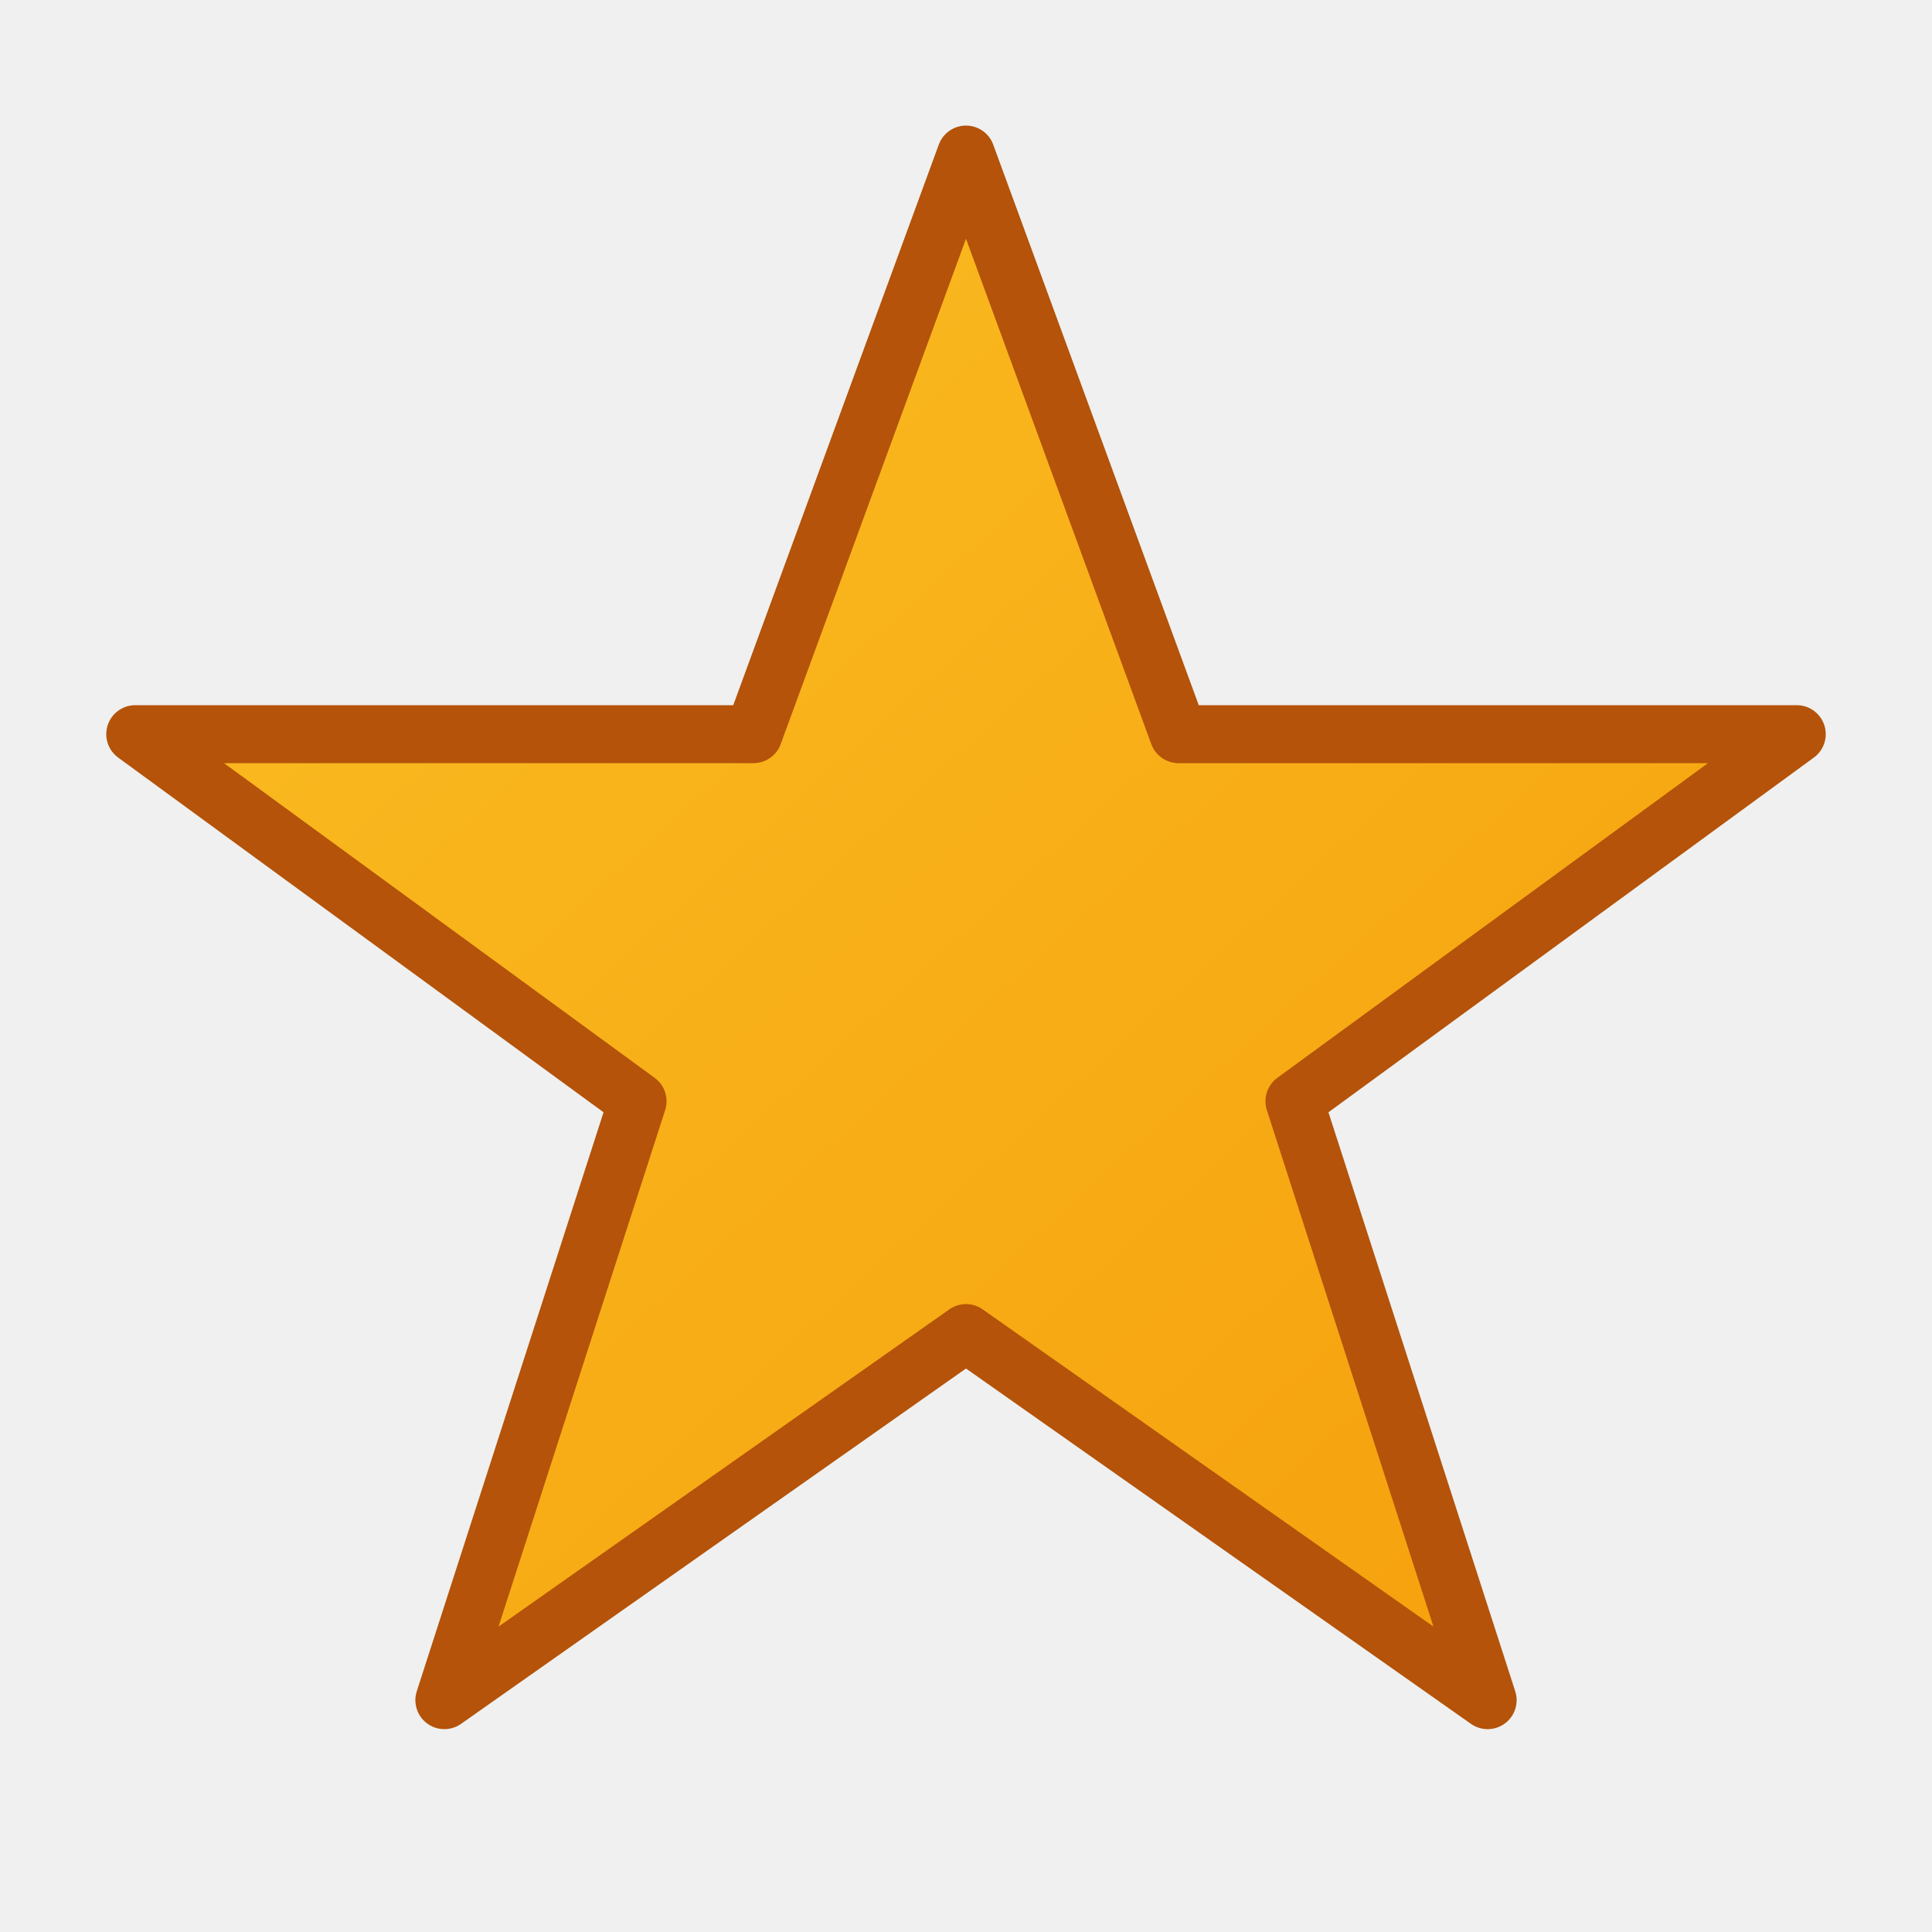
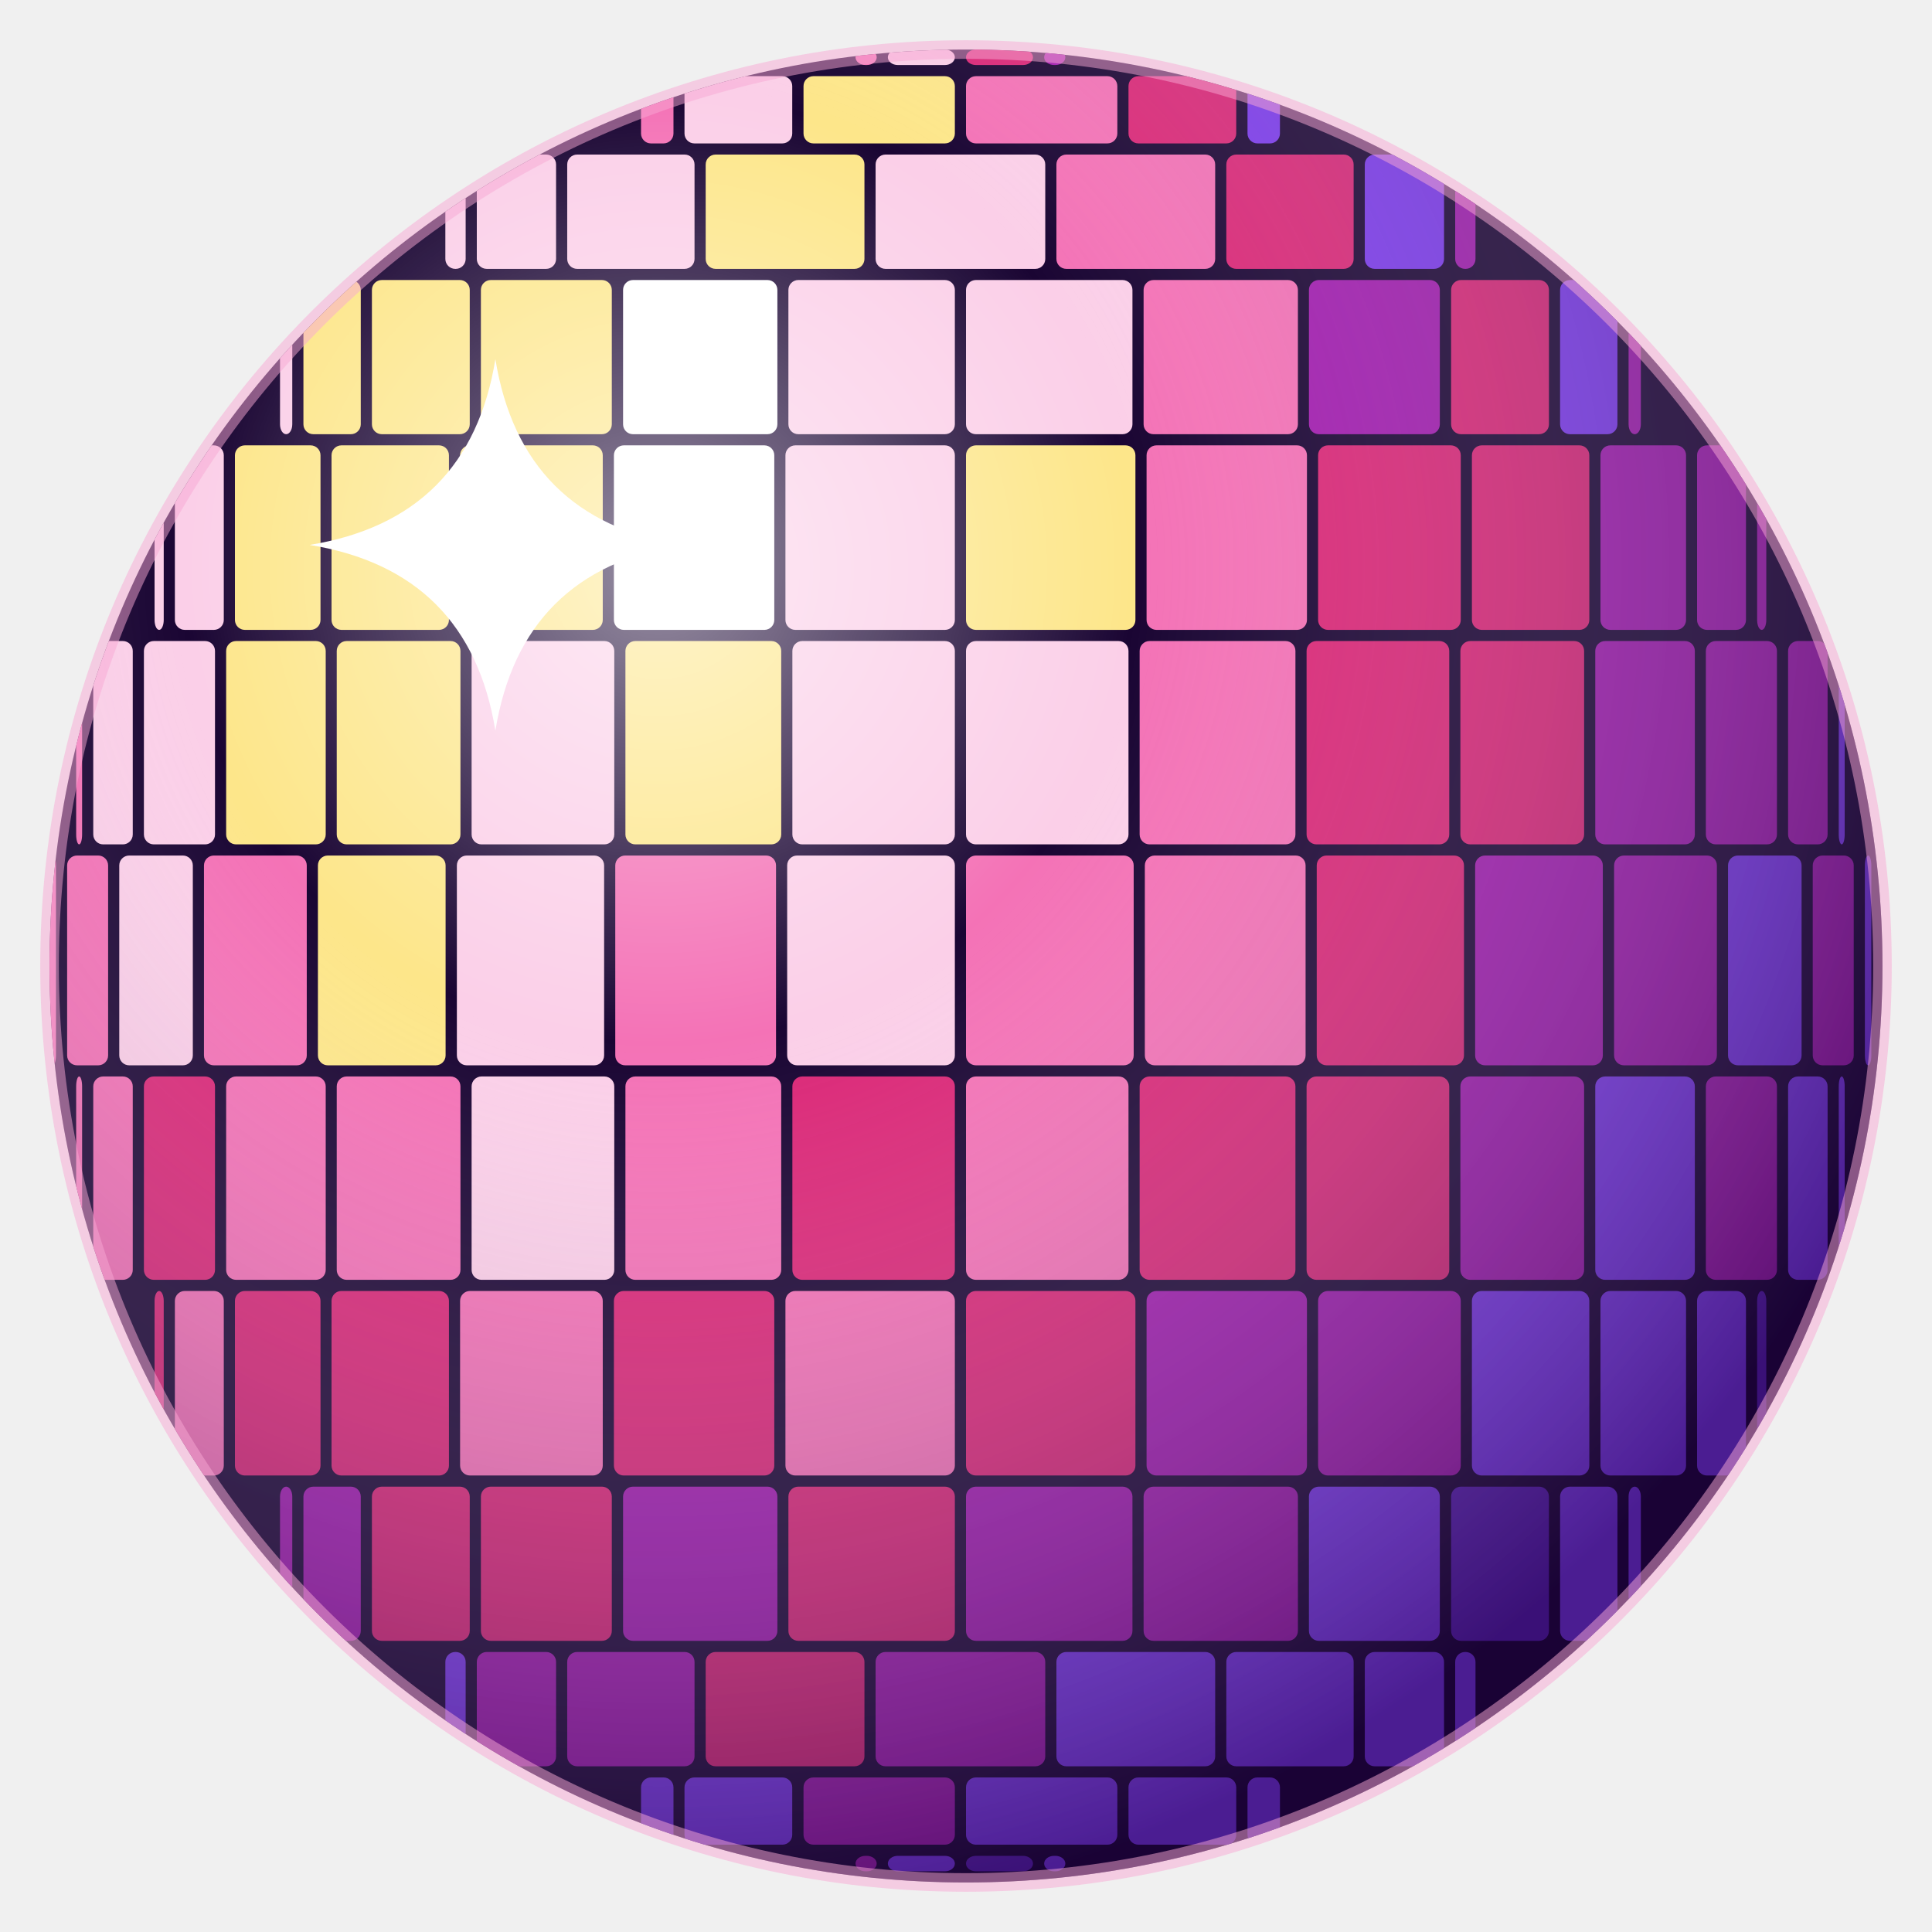
- <svg xmlns="http://www.w3.org/2000/svg" viewBox="0 0 100 100">
+ <svg xmlns="http://www.w3.org/2000/svg" viewBox="22 26 156 156">
  <defs>
-     <linearGradient id="g" x1="0%" y1="0%" x2="100%" y2="100%">
-       <stop offset="0%" stop-color="#fbbf24" />
-       <stop offset="100%" stop-color="#f59e0b" />
-     </linearGradient>
+     <clipPath id="ball">
+       <circle cx="100" cy="104" r="74" />
+     </clipPath>
+     <radialGradient id="shine" cx=".33" cy=".28" r=".75">
+       <stop offset="0" stop-color="#fff" stop-opacity=".55" />
+       <stop offset=".35" stop-color="#fff" stop-opacity="0" />
+       <stop offset="1" stop-color="#1a0038" stop-opacity=".5" />
+     </radialGradient>
+     <radialGradient id="halo" cx=".5" cy=".5" r=".5">
+       <stop offset="0" stop-color="#ec4899" stop-opacity=".45" />
+       <stop offset="1" stop-color="#ec4899" stop-opacity="0" />
+     </radialGradient>
  </defs>
-   <polygon fill="url(#g)" stroke="#b45309" stroke-width="3" stroke-linejoin="round" points="50,8 61,38 93,38 67,57 77,88 50,69 23,88 33,57 7,38 39,38" />
+   <g clip-path="url(#ball)">
+     <rect width="200" height="200" fill="#1a0533" />
+     <rect x="91.08" y="30" width="1.71" height="1.25" rx=".8" fill="#f472b6" />
+     <rect x="93.69" y="30" width="5.41" height="1.25" rx=".8" fill="#fbcfe8" />
+     <rect x="100" y="30" width="5.41" height="1.25" rx=".8" fill="#db2777" />
+     <rect x="106.31" y="30" width="1.71" height="1.25" rx=".8" fill="#a21caf" />
+     <rect x="73.76" y="32.15" width="2.62" height="5.43" rx=".8" fill="#f472b6" />
+     <rect x="77.27" y="32.15" width="8.7" height="5.43" rx=".8" fill="#fbcfe8" />
+     <rect x="86.88" y="32.15" width="12.22" height="5.43" rx=".8" fill="#fde68a" />
+     <rect x="100" y="32.15" width="12.22" height="5.43" rx=".8" fill="#f472b6" />
+     <rect x="113.12" y="32.15" width="8.7" height="5.43" rx=".8" fill="#db2777" />
+     <rect x="122.73" y="32.15" width="2.62" height="5.43" rx=".8" fill="#7c3aed" />
+     <rect x="57.96" y="38.48" width="1.64" height="9.23" rx=".8" fill="#fbcfe8" />
+     <rect x="60.5" y="38.48" width="6.4" height="9.23" rx=".8" fill="#fbcfe8" />
+     <rect x="67.8" y="38.48" width="10.28" height="9.23" rx=".8" fill="#fbcfe8" />
+     <rect x="78.98" y="38.48" width="12.82" height="9.23" rx=".8" fill="#fde68a" />
+     <rect x="92.7" y="38.48" width="13.7" height="9.23" rx=".8" fill="#fbcfe8" />
+     <rect x="107.3" y="38.48" width="12.82" height="9.23" rx=".8" fill="#f472b6" />
+     <rect x="121.02" y="38.48" width="10.28" height="9.23" rx=".8" fill="#db2777" />
+     <rect x="132.2" y="38.48" width="6.4" height="9.23" rx=".8" fill="#7c3aed" />
+     <rect x="139.5" y="38.48" width="1.64" height="9.23" rx=".8" fill="#a21caf" />
+     <rect x="44.61" y="48.61" width="0.99" height="12.45" rx=".8" fill="#fbcfe8" />
+     <rect x="46.5" y="48.61" width="4.63" height="12.45" rx=".8" fill="#fde68a" />
+     <rect x="52.03" y="48.61" width="7.9" height="12.45" rx=".8" fill="#fde68a" />
+     <rect x="60.83" y="48.61" width="10.57" height="12.45" rx=".8" fill="#fde68a" />
+     <rect x="72.31" y="48.61" width="12.46" height="12.45" rx=".8" fill="#ffffff" />
+     <rect x="85.66" y="48.61" width="13.44" height="12.45" rx=".8" fill="#fbcfe8" />
+     <rect x="100" y="48.61" width="13.44" height="12.45" rx=".8" fill="#fbcfe8" />
+     <rect x="114.34" y="48.61" width="12.46" height="12.45" rx=".8" fill="#f472b6" />
+     <rect x="127.69" y="48.61" width="10.57" height="12.45" rx=".8" fill="#a21caf" />
+     <rect x="139.17" y="48.61" width="7.9" height="12.45" rx=".8" fill="#db2777" />
+     <rect x="147.97" y="48.61" width="4.63" height="12.45" rx=".8" fill="#7c3aed" />
+     <rect x="153.5" y="48.61" width="0.99" height="12.45" rx=".8" fill="#a21caf" />
+     <rect x="34.48" y="61.96" width="0.74" height="14.9" rx=".8" fill="#fbcfe8" />
+     <rect x="36.12" y="61.96" width="3.95" height="14.9" rx=".8" fill="#fbcfe8" />
+     <rect x="40.97" y="61.96" width="6.91" height="14.9" rx=".8" fill="#fde68a" />
+     <rect x="48.77" y="61.96" width="9.48" height="14.9" rx=".8" fill="#fde68a" />
+     <rect x="59.15" y="61.96" width="11.52" height="14.9" rx=".8" fill="#fde68a" />
+     <rect x="71.57" y="61.96" width="12.95" height="14.9" rx=".8" fill="#ffffff" />
+     <rect x="85.42" y="61.96" width="13.68" height="14.9" rx=".8" fill="#fbcfe8" />
+     <rect x="100" y="61.96" width="13.68" height="14.9" rx=".8" fill="#fde68a" />
+     <rect x="114.58" y="61.96" width="12.95" height="14.9" rx=".8" fill="#f472b6" />
+     <rect x="128.43" y="61.96" width="11.52" height="14.9" rx=".8" fill="#db2777" />
+     <rect x="140.85" y="61.96" width="9.48" height="14.9" rx=".8" fill="#db2777" />
+     <rect x="151.23" y="61.96" width="6.91" height="14.9" rx=".8" fill="#a21caf" />
+     <rect x="159.03" y="61.96" width="3.95" height="14.9" rx=".8" fill="#a21caf" />
+     <rect x="163.88" y="61.96" width="0.74" height="14.9" rx=".8" fill="#a21caf" />
+     <rect x="28.15" y="77.76" width="0.48" height="16.42" rx=".8" fill="#f472b6" />
+     <rect x="29.53" y="77.76" width="3.19" height="16.42" rx=".8" fill="#fbcfe8" />
+     <rect x="33.62" y="77.76" width="5.74" height="16.42" rx=".8" fill="#fbcfe8" />
+     <rect x="40.26" y="77.76" width="8.04" height="16.42" rx=".8" fill="#fde68a" />
+     <rect x="49.19" y="77.76" width="9.99" height="16.42" rx=".8" fill="#fde68a" />
+     <rect x="60.08" y="77.76" width="11.52" height="16.42" rx=".8" fill="#fbcfe8" />
+     <rect x="72.5" y="77.76" width="12.58" height="16.42" rx=".8" fill="#fde68a" />
+     <rect x="85.98" y="77.76" width="13.12" height="16.42" rx=".8" fill="#fbcfe8" />
+     <rect x="100" y="77.76" width="13.12" height="16.42" rx=".8" fill="#fbcfe8" />
+     <rect x="114.02" y="77.76" width="12.58" height="16.42" rx=".8" fill="#f472b6" />
+     <rect x="127.5" y="77.76" width="11.52" height="16.42" rx=".8" fill="#db2777" />
+     <rect x="139.92" y="77.76" width="9.99" height="16.42" rx=".8" fill="#db2777" />
+     <rect x="150.81" y="77.76" width="8.04" height="16.42" rx=".8" fill="#a21caf" />
+     <rect x="159.74" y="77.76" width="5.74" height="16.42" rx=".8" fill="#a21caf" />
+     <rect x="166.38" y="77.76" width="3.19" height="16.42" rx=".8" fill="#a21caf" />
+     <rect x="170.47" y="77.76" width="0.48" height="16.42" rx=".8" fill="#7c3aed" />
+     <rect x="26" y="95.08" width="0.52" height="16.94" rx=".8" fill="#f472b6" />
+     <rect x="27.42" y="95.08" width="3.31" height="16.94" rx=".8" fill="#f472b6" />
+     <rect x="31.63" y="95.08" width="5.94" height="16.94" rx=".8" fill="#fbcfe8" />
+     <rect x="38.47" y="95.08" width="8.3" height="16.94" rx=".8" fill="#f472b6" />
+     <rect x="47.67" y="95.08" width="10.31" height="16.94" rx=".8" fill="#fde68a" />
+     <rect x="58.89" y="95.08" width="11.89" height="16.94" rx=".8" fill="#fbcfe8" />
+     <rect x="71.68" y="95.08" width="12.98" height="16.94" rx=".8" fill="#f472b6" />
+     <rect x="85.56" y="95.08" width="13.54" height="16.94" rx=".8" fill="#fbcfe8" />
+     <rect x="100" y="95.08" width="13.54" height="16.94" rx=".8" fill="#f472b6" />
+     <rect x="114.44" y="95.08" width="12.98" height="16.94" rx=".8" fill="#f472b6" />
+     <rect x="128.32" y="95.08" width="11.89" height="16.94" rx=".8" fill="#db2777" />
+     <rect x="141.11" y="95.08" width="10.31" height="16.94" rx=".8" fill="#a21caf" />
+     <rect x="152.33" y="95.08" width="8.3" height="16.94" rx=".8" fill="#a21caf" />
+     <rect x="161.53" y="95.08" width="5.94" height="16.94" rx=".8" fill="#7c3aed" />
+     <rect x="168.37" y="95.08" width="3.31" height="16.94" rx=".8" fill="#a21caf" />
+     <rect x="172.58" y="95.08" width="0.52" height="16.94" rx=".8" fill="#7c3aed" />
+     <rect x="28.15" y="112.92" width="0.48" height="16.42" rx=".8" fill="#f472b6" />
+     <rect x="29.53" y="112.92" width="3.19" height="16.42" rx=".8" fill="#f472b6" />
+     <rect x="33.62" y="112.92" width="5.74" height="16.42" rx=".8" fill="#db2777" />
+     <rect x="40.26" y="112.92" width="8.04" height="16.42" rx=".8" fill="#f472b6" />
+     <rect x="49.19" y="112.92" width="9.99" height="16.42" rx=".8" fill="#f472b6" />
+     <rect x="60.08" y="112.92" width="11.52" height="16.42" rx=".8" fill="#fbcfe8" />
+     <rect x="72.5" y="112.92" width="12.58" height="16.42" rx=".8" fill="#f472b6" />
+     <rect x="85.98" y="112.92" width="13.12" height="16.42" rx=".8" fill="#db2777" />
+     <rect x="100" y="112.92" width="13.12" height="16.42" rx=".8" fill="#f472b6" />
+     <rect x="114.02" y="112.92" width="12.58" height="16.42" rx=".8" fill="#db2777" />
+     <rect x="127.5" y="112.92" width="11.52" height="16.42" rx=".8" fill="#db2777" />
+     <rect x="139.92" y="112.92" width="9.99" height="16.42" rx=".8" fill="#a21caf" />
+     <rect x="150.81" y="112.92" width="8.04" height="16.42" rx=".8" fill="#7c3aed" />
+     <rect x="159.74" y="112.92" width="5.74" height="16.42" rx=".8" fill="#a21caf" />
+     <rect x="166.38" y="112.92" width="3.19" height="16.42" rx=".8" fill="#7c3aed" />
+     <rect x="170.47" y="112.92" width="0.48" height="16.42" rx=".8" fill="#7c3aed" />
+     <rect x="34.48" y="130.24" width="0.74" height="14.9" rx=".8" fill="#db2777" />
+     <rect x="36.12" y="130.24" width="3.95" height="14.9" rx=".8" fill="#f472b6" />
+     <rect x="40.97" y="130.24" width="6.91" height="14.9" rx=".8" fill="#db2777" />
+     <rect x="48.77" y="130.24" width="9.48" height="14.9" rx=".8" fill="#db2777" />
+     <rect x="59.15" y="130.24" width="11.52" height="14.9" rx=".8" fill="#f472b6" />
+     <rect x="71.57" y="130.24" width="12.95" height="14.9" rx=".8" fill="#db2777" />
+     <rect x="85.42" y="130.24" width="13.68" height="14.9" rx=".8" fill="#f472b6" />
+     <rect x="100" y="130.24" width="13.68" height="14.9" rx=".8" fill="#db2777" />
+     <rect x="114.58" y="130.24" width="12.95" height="14.9" rx=".8" fill="#a21caf" />
+     <rect x="128.43" y="130.24" width="11.52" height="14.9" rx=".8" fill="#a21caf" />
+     <rect x="140.85" y="130.24" width="9.48" height="14.9" rx=".8" fill="#7c3aed" />
+     <rect x="151.23" y="130.24" width="6.91" height="14.9" rx=".8" fill="#7c3aed" />
+     <rect x="159.03" y="130.24" width="3.95" height="14.9" rx=".8" fill="#7c3aed" />
+     <rect x="163.88" y="130.24" width="0.74" height="14.9" rx=".8" fill="#5b21b6" />
+     <rect x="44.61" y="146.04" width="0.99" height="12.45" rx=".8" fill="#a21caf" />
+     <rect x="46.5" y="146.04" width="4.63" height="12.45" rx=".8" fill="#a21caf" />
+     <rect x="52.03" y="146.04" width="7.9" height="12.45" rx=".8" fill="#db2777" />
+     <rect x="60.83" y="146.04" width="10.57" height="12.45" rx=".8" fill="#db2777" />
+     <rect x="72.31" y="146.04" width="12.46" height="12.45" rx=".8" fill="#a21caf" />
+     <rect x="85.66" y="146.04" width="13.44" height="12.45" rx=".8" fill="#db2777" />
+     <rect x="100" y="146.04" width="13.44" height="12.45" rx=".8" fill="#a21caf" />
+     <rect x="114.34" y="146.04" width="12.46" height="12.45" rx=".8" fill="#a21caf" />
+     <rect x="127.69" y="146.04" width="10.57" height="12.45" rx=".8" fill="#7c3aed" />
+     <rect x="139.17" y="146.04" width="7.9" height="12.45" rx=".8" fill="#5b21b6" />
+     <rect x="147.97" y="146.04" width="4.63" height="12.45" rx=".8" fill="#7c3aed" />
+     <rect x="153.5" y="146.04" width="0.99" height="12.45" rx=".8" fill="#7c3aed" />
+     <rect x="57.96" y="159.39" width="1.64" height="9.23" rx=".8" fill="#7c3aed" />
+     <rect x="60.5" y="159.39" width="6.4" height="9.23" rx=".8" fill="#a21caf" />
+     <rect x="67.8" y="159.39" width="10.28" height="9.23" rx=".8" fill="#a21caf" />
+     <rect x="78.98" y="159.39" width="12.82" height="9.23" rx=".8" fill="#db2777" />
+     <rect x="92.7" y="159.39" width="13.7" height="9.23" rx=".8" fill="#a21caf" />
+     <rect x="107.3" y="159.39" width="12.82" height="9.23" rx=".8" fill="#7c3aed" />
+     <rect x="121.02" y="159.39" width="10.28" height="9.23" rx=".8" fill="#7c3aed" />
+     <rect x="132.2" y="159.39" width="6.4" height="9.23" rx=".8" fill="#7c3aed" />
+     <rect x="139.5" y="159.39" width="1.64" height="9.23" rx=".8" fill="#7c3aed" />
+     <rect x="73.76" y="169.52" width="2.62" height="5.43" rx=".8" fill="#7c3aed" />
+     <rect x="77.27" y="169.52" width="8.7" height="5.43" rx=".8" fill="#7c3aed" />
+     <rect x="86.88" y="169.52" width="12.22" height="5.43" rx=".8" fill="#a21caf" />
+     <rect x="100" y="169.52" width="12.22" height="5.43" rx=".8" fill="#7c3aed" />
+     <rect x="113.12" y="169.52" width="8.7" height="5.43" rx=".8" fill="#7c3aed" />
+     <rect x="122.73" y="169.52" width="2.62" height="5.43" rx=".8" fill="#7c3aed" />
+     <rect x="91.08" y="175.85" width="1.71" height="1.25" rx=".8" fill="#a21caf" />
+     <rect x="93.69" y="175.85" width="5.41" height="1.25" rx=".8" fill="#7c3aed" />
+     <rect x="100" y="175.85" width="5.41" height="1.25" rx=".8" fill="#5b21b6" />
+     <rect x="106.31" y="175.85" width="1.71" height="1.25" rx=".8" fill="#7c3aed" />
+     <circle cx="100" cy="104" r="74" fill="url(#shine)" />
+   </g>
+   <circle cx="100" cy="104" r="74" fill="none" stroke="#f9a8d4" stroke-opacity=".5" stroke-width="1.5" />
+   <path fill="#fff" d="M62 55Q64.1 67.9 77 70Q64.1 72.1 62 85Q59.9 72.1 47 70Q59.9 67.9 62 55Z" />
</svg>
